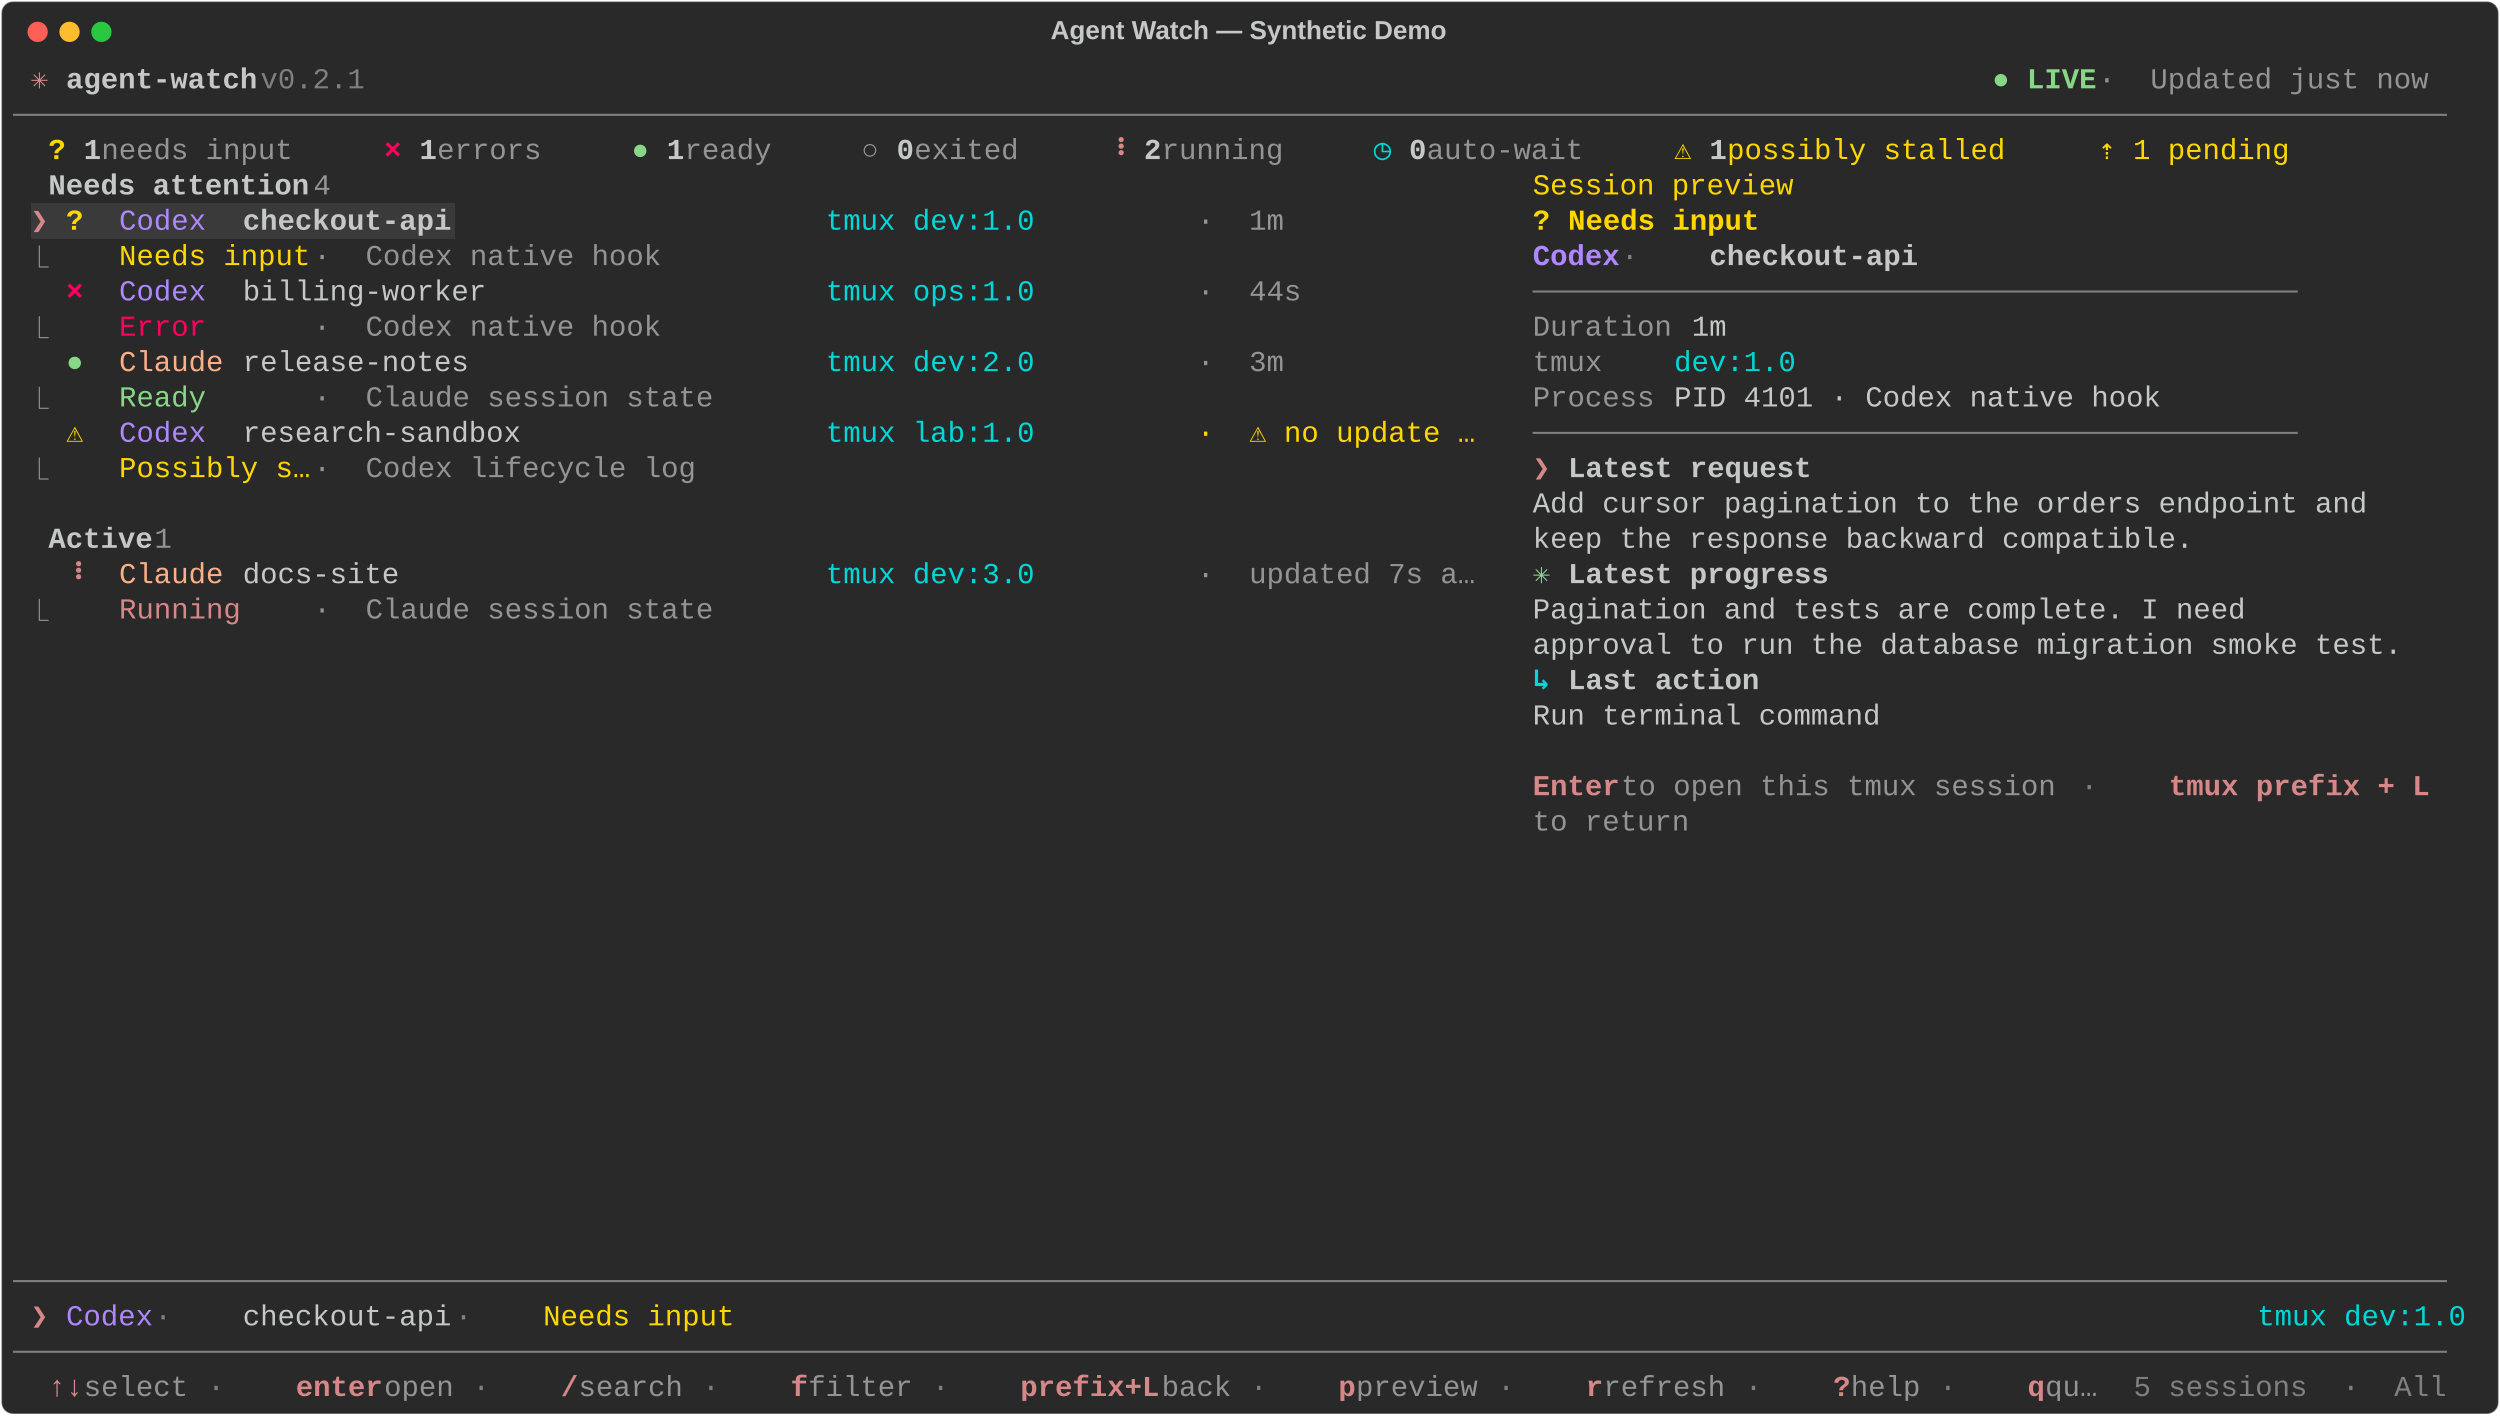
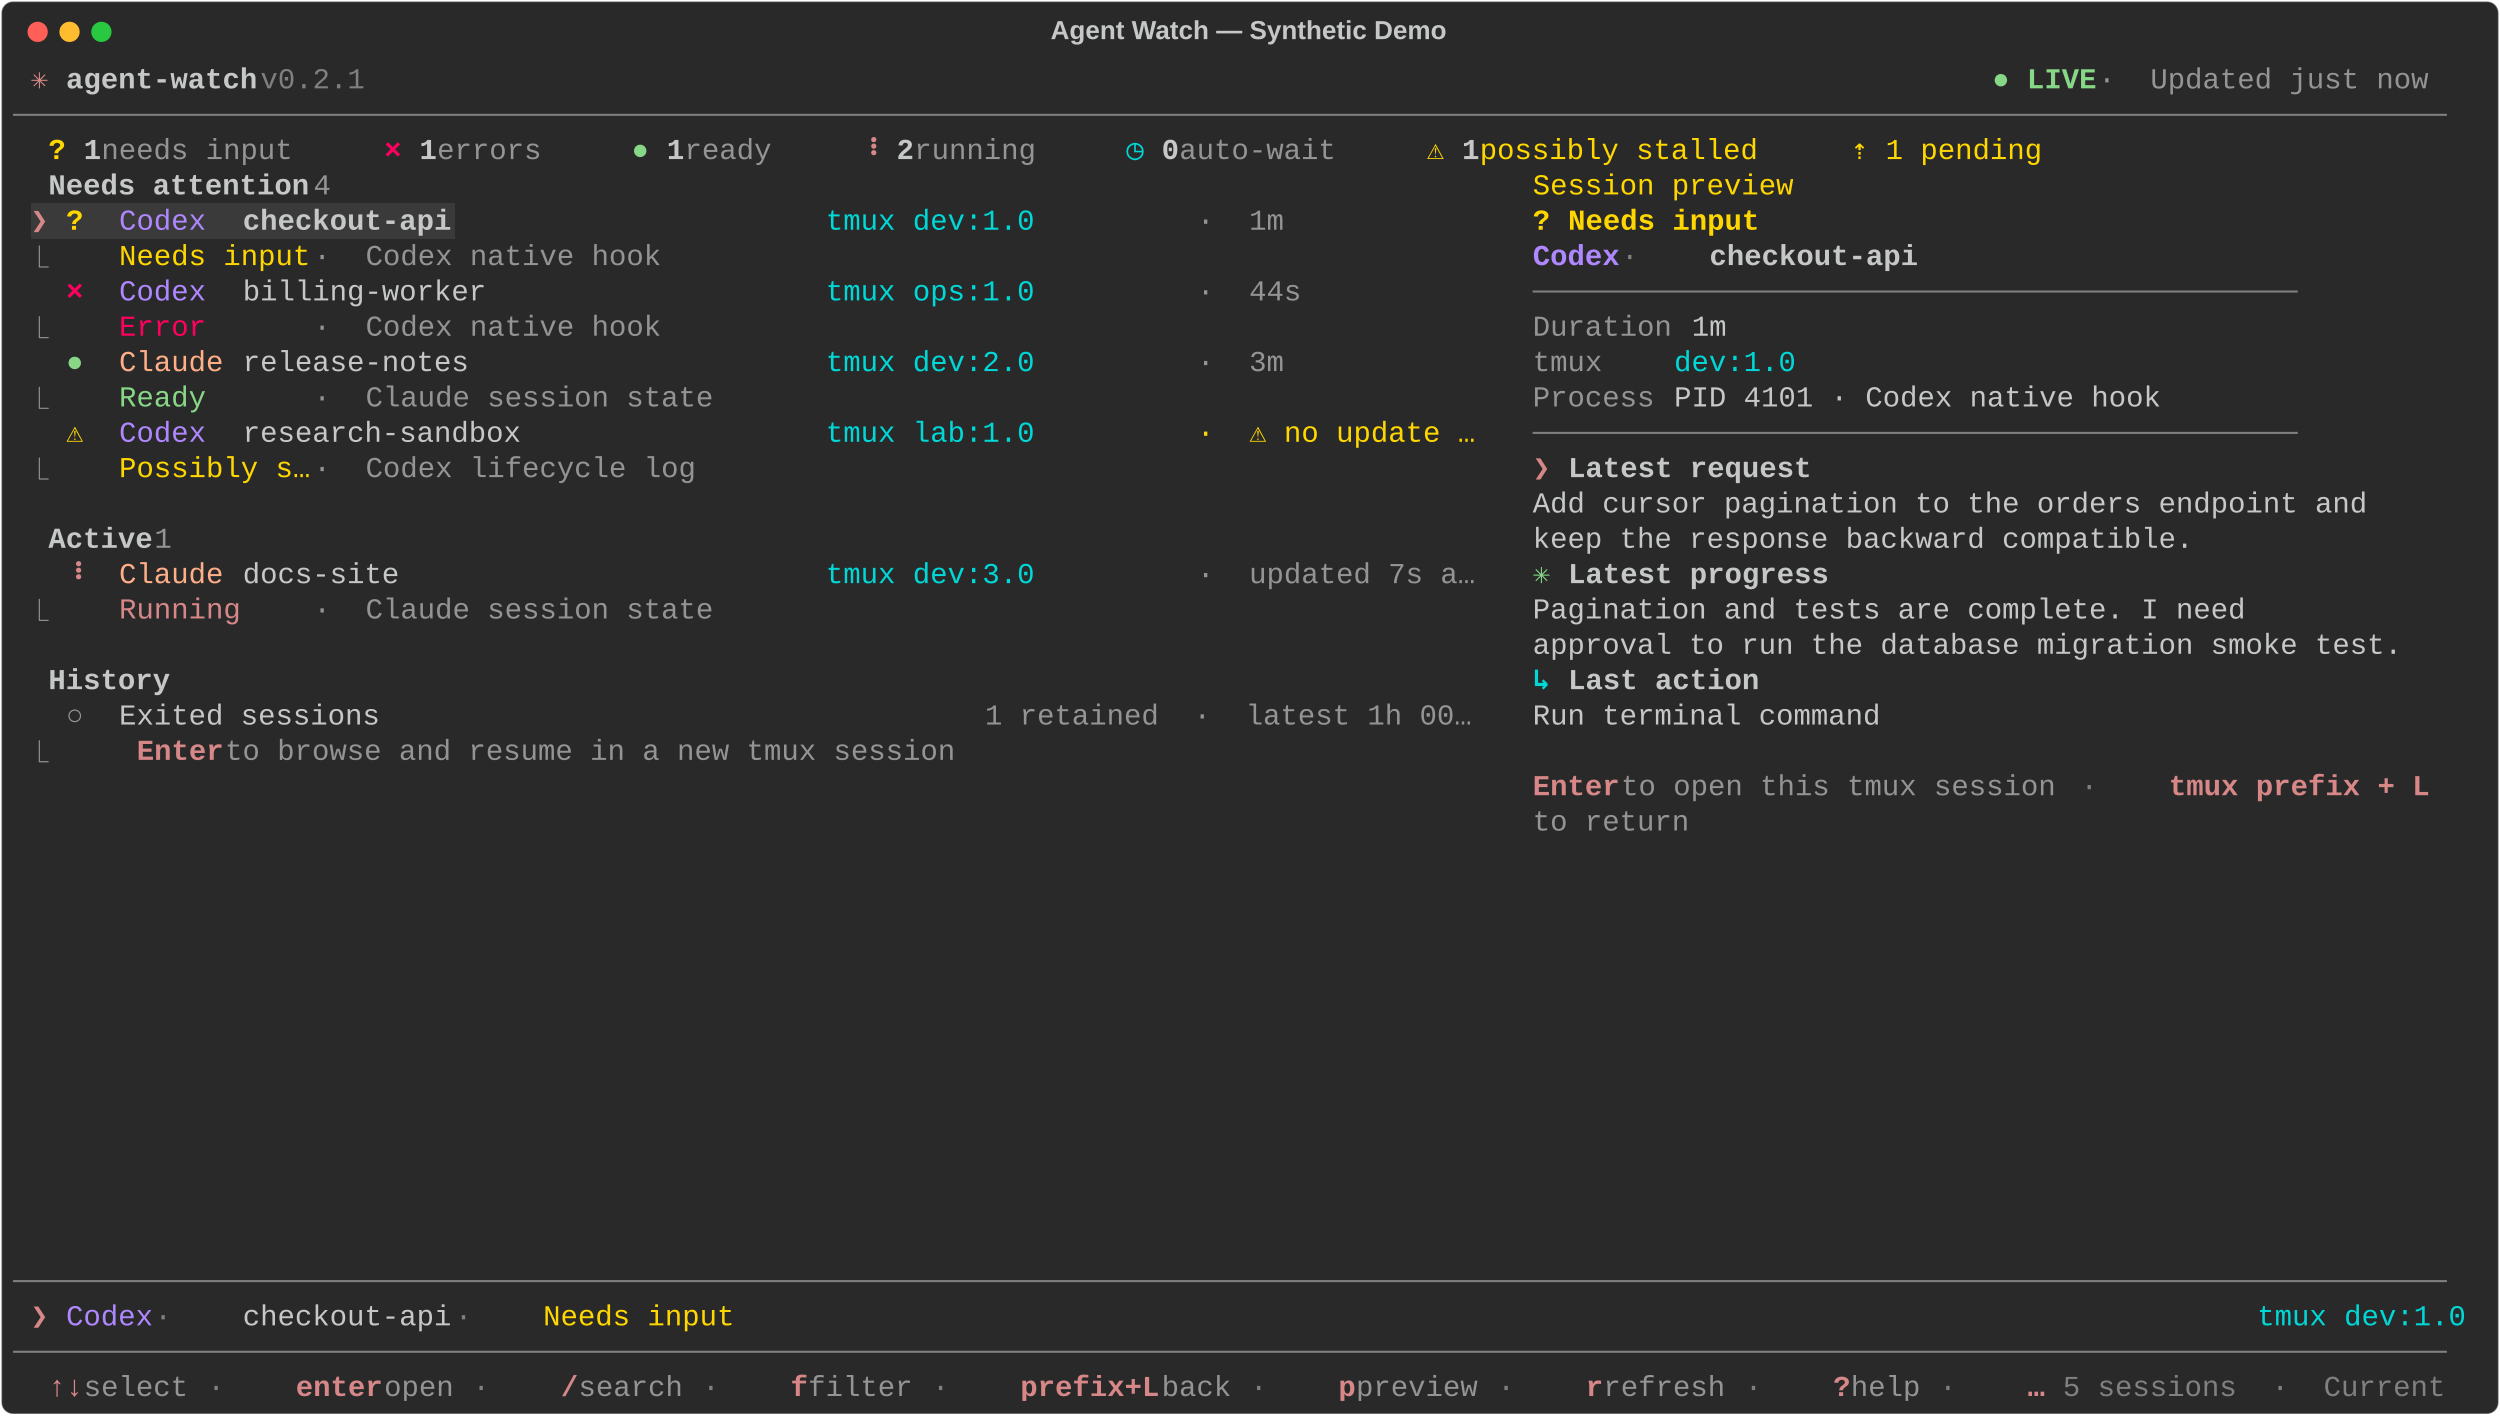
<svg xmlns="http://www.w3.org/2000/svg" class="rich-terminal" viewBox="0 0 1726 977.2">
  <style>

.agent-watch-demo-matrix {
        font-family: "SFMono-Regular", Consolas, "Liberation Mono", monospace;
        font-size: 20px;
        line-height: 24.4px;
        font-variant-east-asian: full-width;
    }

    .agent-watch-demo-title {
        font-size: 18px;
        font-weight: bold;
        font-family: arial;
    }

    .agent-watch-demo-r1 { fill: #c5c8c6 }
.agent-watch-demo-r2 { fill: #d78787;font-weight: bold }
.agent-watch-demo-r3 { fill: #c5c8c6;font-weight: bold }
.agent-watch-demo-r4 { fill: #808080 }
.agent-watch-demo-r5 { fill: #87d787;font-weight: bold }
.agent-watch-demo-r6 { fill: #949494 }
.agent-watch-demo-r7 { fill: #ffd700;font-weight: bold }
.agent-watch-demo-r8 { fill: #ff005f;font-weight: bold }
- .agent-watch-demo-r9 { fill: #949494;font-weight: bold }
- .agent-watch-demo-r10 { fill: #00d7d7;font-weight: bold }
- .agent-watch-demo-r11 { fill: #ffd700 }
- .agent-watch-demo-r12 { fill: #af87ff }
- .agent-watch-demo-r13 { fill: #00d7d7 }
- .agent-watch-demo-r14 { fill: #af87ff;font-weight: bold }
- .agent-watch-demo-r15 { fill: #ff005f }
- .agent-watch-demo-r16 { fill: #ffaf87 }
- .agent-watch-demo-r17 { fill: #87d787 }
- .agent-watch-demo-r18 { fill: #d78787 }
+ .agent-watch-demo-r9 { fill: #00d7d7;font-weight: bold }
+ .agent-watch-demo-r10 { fill: #ffd700 }
+ .agent-watch-demo-r11 { fill: #af87ff }
+ .agent-watch-demo-r12 { fill: #00d7d7 }
+ .agent-watch-demo-r13 { fill: #af87ff;font-weight: bold }
+ .agent-watch-demo-r14 { fill: #ff005f }
+ .agent-watch-demo-r15 { fill: #ffaf87 }
+ .agent-watch-demo-r16 { fill: #87d787 }
+ .agent-watch-demo-r17 { fill: #d78787 }
+ .agent-watch-demo-r18 { fill: #949494;font-weight: bold }
    </style>
  <defs>
    <clipPath id="agent-watch-demo-clip-terminal">
      <rect x="0" y="0" width="1707.0" height="926.2" />
    </clipPath>
    <clipPath id="agent-watch-demo-line-0">
      <rect x="0" y="1.5" width="1708" height="24.65" />
    </clipPath>
    <clipPath id="agent-watch-demo-line-1">
      <rect x="0" y="25.9" width="1708" height="24.65" />
    </clipPath>
    <clipPath id="agent-watch-demo-line-2">
      <rect x="0" y="50.3" width="1708" height="24.65" />
    </clipPath>
    <clipPath id="agent-watch-demo-line-3">
      <rect x="0" y="74.7" width="1708" height="24.65" />
    </clipPath>
    <clipPath id="agent-watch-demo-line-4">
      <rect x="0" y="99.1" width="1708" height="24.65" />
    </clipPath>
    <clipPath id="agent-watch-demo-line-5">
      <rect x="0" y="123.5" width="1708" height="24.65" />
    </clipPath>
    <clipPath id="agent-watch-demo-line-6">
      <rect x="0" y="147.9" width="1708" height="24.65" />
    </clipPath>
    <clipPath id="agent-watch-demo-line-7">
      <rect x="0" y="172.3" width="1708" height="24.65" />
    </clipPath>
    <clipPath id="agent-watch-demo-line-8">
      <rect x="0" y="196.7" width="1708" height="24.65" />
    </clipPath>
    <clipPath id="agent-watch-demo-line-9">
      <rect x="0" y="221.1" width="1708" height="24.65" />
    </clipPath>
    <clipPath id="agent-watch-demo-line-10">
      <rect x="0" y="245.5" width="1708" height="24.65" />
    </clipPath>
    <clipPath id="agent-watch-demo-line-11">
      <rect x="0" y="269.9" width="1708" height="24.65" />
    </clipPath>
    <clipPath id="agent-watch-demo-line-12">
      <rect x="0" y="294.3" width="1708" height="24.65" />
    </clipPath>
    <clipPath id="agent-watch-demo-line-13">
      <rect x="0" y="318.7" width="1708" height="24.65" />
    </clipPath>
    <clipPath id="agent-watch-demo-line-14">
      <rect x="0" y="343.1" width="1708" height="24.65" />
    </clipPath>
    <clipPath id="agent-watch-demo-line-15">
      <rect x="0" y="367.5" width="1708" height="24.65" />
    </clipPath>
    <clipPath id="agent-watch-demo-line-16">
      <rect x="0" y="391.9" width="1708" height="24.65" />
    </clipPath>
    <clipPath id="agent-watch-demo-line-17">
      <rect x="0" y="416.3" width="1708" height="24.65" />
    </clipPath>
    <clipPath id="agent-watch-demo-line-18">
      <rect x="0" y="440.7" width="1708" height="24.65" />
    </clipPath>
    <clipPath id="agent-watch-demo-line-19">
      <rect x="0" y="465.1" width="1708" height="24.65" />
    </clipPath>
    <clipPath id="agent-watch-demo-line-20">
      <rect x="0" y="489.5" width="1708" height="24.65" />
    </clipPath>
    <clipPath id="agent-watch-demo-line-21">
      <rect x="0" y="513.9" width="1708" height="24.65" />
    </clipPath>
    <clipPath id="agent-watch-demo-line-22">
      <rect x="0" y="538.3" width="1708" height="24.65" />
    </clipPath>
    <clipPath id="agent-watch-demo-line-23">
      <rect x="0" y="562.7" width="1708" height="24.65" />
    </clipPath>
    <clipPath id="agent-watch-demo-line-24">
      <rect x="0" y="587.1" width="1708" height="24.65" />
    </clipPath>
    <clipPath id="agent-watch-demo-line-25">
      <rect x="0" y="611.5" width="1708" height="24.65" />
    </clipPath>
    <clipPath id="agent-watch-demo-line-26">
      <rect x="0" y="635.9" width="1708" height="24.65" />
    </clipPath>
    <clipPath id="agent-watch-demo-line-27">
      <rect x="0" y="660.3" width="1708" height="24.65" />
    </clipPath>
    <clipPath id="agent-watch-demo-line-28">
      <rect x="0" y="684.7" width="1708" height="24.65" />
    </clipPath>
    <clipPath id="agent-watch-demo-line-29">
      <rect x="0" y="709.1" width="1708" height="24.65" />
    </clipPath>
    <clipPath id="agent-watch-demo-line-30">
      <rect x="0" y="733.5" width="1708" height="24.65" />
    </clipPath>
    <clipPath id="agent-watch-demo-line-31">
      <rect x="0" y="757.9" width="1708" height="24.65" />
    </clipPath>
    <clipPath id="agent-watch-demo-line-32">
      <rect x="0" y="782.3" width="1708" height="24.65" />
    </clipPath>
    <clipPath id="agent-watch-demo-line-33">
      <rect x="0" y="806.7" width="1708" height="24.65" />
    </clipPath>
    <clipPath id="agent-watch-demo-line-34">
      <rect x="0" y="831.1" width="1708" height="24.65" />
    </clipPath>
    <clipPath id="agent-watch-demo-line-35">
      <rect x="0" y="855.5" width="1708" height="24.65" />
    </clipPath>
    <clipPath id="agent-watch-demo-line-36">
      <rect x="0" y="879.9" width="1708" height="24.65" />
    </clipPath>
  </defs>
  <rect fill="#292929" stroke="rgba(255,255,255,0.35)" stroke-width="1" x="1" y="1" width="1724" height="975.2" rx="8" />
  <text class="agent-watch-demo-title" fill="#c5c8c6" text-anchor="middle" x="862" y="27">Agent Watch — Synthetic Demo</text>
  <g transform="translate(26,22)">
    <circle cx="0" cy="0" r="7" fill="#ff5f57" />
    <circle cx="22" cy="0" r="7" fill="#febc2e" />
    <circle cx="44" cy="0" r="7" fill="#28c840" />
  </g>
  <g transform="translate(9, 41)" clip-path="url(#agent-watch-demo-clip-terminal)">
    <rect fill="#3a3a3a" x="12.2" y="99.1" width="24.4" height="24.65" shape-rendering="crispEdges" />
    <rect fill="#3a3a3a" x="36.6" y="99.1" width="36.6" height="24.65" shape-rendering="crispEdges" />
    <rect fill="#3a3a3a" x="73.2" y="99.1" width="85.4" height="24.65" shape-rendering="crispEdges" />
    <rect fill="#3a3a3a" x="158.6" y="99.1" width="146.4" height="24.65" shape-rendering="crispEdges" />
    <g class="agent-watch-demo-matrix">
      <text class="agent-watch-demo-r2" x="12.2" y="20" textLength="24.4" clip-path="url(#agent-watch-demo-line-0)">✳ </text>
      <text class="agent-watch-demo-r3" x="36.6" y="20" textLength="134.2" clip-path="url(#agent-watch-demo-line-0)">agent-watch</text>
      <text class="agent-watch-demo-r4" x="170.8" y="20" textLength="97.6" clip-path="url(#agent-watch-demo-line-0)">  v0.2.1</text>
      <text class="agent-watch-demo-r5" x="1366.4" y="20" textLength="73.2" clip-path="url(#agent-watch-demo-line-0)">● LIVE</text>
      <text class="agent-watch-demo-r6" x="1439.6" y="20" textLength="256.2" clip-path="url(#agent-watch-demo-line-0)">  ·  Updated just now</text>
      <text class="agent-watch-demo-r1" x="1708" y="20" textLength="12.2" clip-path="url(#agent-watch-demo-line-0)">
</text>
      <text class="agent-watch-demo-r4" x="0" y="44.4" textLength="1708" clip-path="url(#agent-watch-demo-line-1)">────────────────────────────────────────────────────────────────────────────────────────────────────────────────────────────────────────────</text>
      <text class="agent-watch-demo-r1" x="1708" y="44.4" textLength="12.2" clip-path="url(#agent-watch-demo-line-1)">
</text>
      <text class="agent-watch-demo-r7" x="24.4" y="68.8" textLength="24.4" clip-path="url(#agent-watch-demo-line-2)">? </text>
      <text class="agent-watch-demo-r3" x="48.8" y="68.8" textLength="12.2" clip-path="url(#agent-watch-demo-line-2)">1</text>
      <text class="agent-watch-demo-r6" x="61" y="68.8" textLength="146.4" clip-path="url(#agent-watch-demo-line-2)"> needs input</text>
      <text class="agent-watch-demo-r8" x="256.2" y="68.8" textLength="24.4" clip-path="url(#agent-watch-demo-line-2)">× </text>
      <text class="agent-watch-demo-r3" x="280.6" y="68.8" textLength="12.2" clip-path="url(#agent-watch-demo-line-2)">1</text>
      <text class="agent-watch-demo-r6" x="292.8" y="68.8" textLength="85.4" clip-path="url(#agent-watch-demo-line-2)"> errors</text>
      <text class="agent-watch-demo-r5" x="427" y="68.8" textLength="24.4" clip-path="url(#agent-watch-demo-line-2)">● </text>
      <text class="agent-watch-demo-r3" x="451.4" y="68.8" textLength="12.2" clip-path="url(#agent-watch-demo-line-2)">1</text>
      <text class="agent-watch-demo-r6" x="463.6" y="68.8" textLength="73.2" clip-path="url(#agent-watch-demo-line-2)"> ready</text>
-       <text class="agent-watch-demo-r9" x="585.6" y="68.8" textLength="24.4" clip-path="url(#agent-watch-demo-line-2)">○ </text>
-       <text class="agent-watch-demo-r3" x="610" y="68.8" textLength="12.2" clip-path="url(#agent-watch-demo-line-2)">0</text>
-       <text class="agent-watch-demo-r6" x="622.2" y="68.8" textLength="85.4" clip-path="url(#agent-watch-demo-line-2)"> exited</text>
-       <text class="agent-watch-demo-r2" x="756.4" y="68.8" textLength="24.4" clip-path="url(#agent-watch-demo-line-2)">⠸ </text>
-       <text class="agent-watch-demo-r3" x="780.8" y="68.8" textLength="12.2" clip-path="url(#agent-watch-demo-line-2)">2</text>
-       <text class="agent-watch-demo-r6" x="793" y="68.8" textLength="97.6" clip-path="url(#agent-watch-demo-line-2)"> running</text>
-       <text class="agent-watch-demo-r10" x="939.4" y="68.8" textLength="24.4" clip-path="url(#agent-watch-demo-line-2)">◷ </text>
-       <text class="agent-watch-demo-r3" x="963.8" y="68.8" textLength="12.2" clip-path="url(#agent-watch-demo-line-2)">0</text>
-       <text class="agent-watch-demo-r6" x="976" y="68.8" textLength="122" clip-path="url(#agent-watch-demo-line-2)"> auto-wait</text>
-       <text class="agent-watch-demo-r7" x="1146.8" y="68.8" textLength="24.4" clip-path="url(#agent-watch-demo-line-2)">⚠ </text>
-       <text class="agent-watch-demo-r3" x="1171.2" y="68.8" textLength="12.2" clip-path="url(#agent-watch-demo-line-2)">1</text>
-       <text class="agent-watch-demo-r11" x="1183.4" y="68.8" textLength="207.4" clip-path="url(#agent-watch-demo-line-2)"> possibly stalled</text>
-       <text class="agent-watch-demo-r11" x="1439.6" y="68.8" textLength="134.2" clip-path="url(#agent-watch-demo-line-2)">⇡ 1 pending</text>
+       <text class="agent-watch-demo-r2" x="585.6" y="68.8" textLength="24.4" clip-path="url(#agent-watch-demo-line-2)">⠸ </text>
+       <text class="agent-watch-demo-r3" x="610" y="68.8" textLength="12.2" clip-path="url(#agent-watch-demo-line-2)">2</text>
+       <text class="agent-watch-demo-r6" x="622.2" y="68.8" textLength="97.6" clip-path="url(#agent-watch-demo-line-2)"> running</text>
+       <text class="agent-watch-demo-r9" x="768.6" y="68.8" textLength="24.4" clip-path="url(#agent-watch-demo-line-2)">◷ </text>
+       <text class="agent-watch-demo-r3" x="793" y="68.8" textLength="12.2" clip-path="url(#agent-watch-demo-line-2)">0</text>
+       <text class="agent-watch-demo-r6" x="805.2" y="68.8" textLength="122" clip-path="url(#agent-watch-demo-line-2)"> auto-wait</text>
+       <text class="agent-watch-demo-r7" x="976" y="68.8" textLength="24.4" clip-path="url(#agent-watch-demo-line-2)">⚠ </text>
+       <text class="agent-watch-demo-r3" x="1000.4" y="68.8" textLength="12.2" clip-path="url(#agent-watch-demo-line-2)">1</text>
+       <text class="agent-watch-demo-r10" x="1012.6" y="68.8" textLength="207.4" clip-path="url(#agent-watch-demo-line-2)"> possibly stalled</text>
+       <text class="agent-watch-demo-r10" x="1268.8" y="68.8" textLength="134.2" clip-path="url(#agent-watch-demo-line-2)">⇡ 1 pending</text>
      <text class="agent-watch-demo-r1" x="1708" y="68.8" textLength="12.2" clip-path="url(#agent-watch-demo-line-2)">
</text>
      <text class="agent-watch-demo-r3" x="24.4" y="93.2" textLength="183" clip-path="url(#agent-watch-demo-line-3)">Needs attention</text>
      <text class="agent-watch-demo-r6" x="207.4" y="93.2" textLength="36.6" clip-path="url(#agent-watch-demo-line-3)">  4</text>
-       <text class="agent-watch-demo-r11" x="1049.2" y="93.2" textLength="207.4" clip-path="url(#agent-watch-demo-line-3)"> Session preview </text>
+       <text class="agent-watch-demo-r10" x="1049.2" y="93.2" textLength="207.4" clip-path="url(#agent-watch-demo-line-3)"> Session preview </text>
      <text class="agent-watch-demo-r1" x="1708" y="93.2" textLength="12.2" clip-path="url(#agent-watch-demo-line-3)">
</text>
      <text class="agent-watch-demo-r2" x="12.2" y="117.6" textLength="24.4" clip-path="url(#agent-watch-demo-line-4)">❯ </text>
      <text class="agent-watch-demo-r7" x="36.6" y="117.6" textLength="36.6" clip-path="url(#agent-watch-demo-line-4)">?  </text>
-       <text class="agent-watch-demo-r12" x="73.2" y="117.6" textLength="85.4" clip-path="url(#agent-watch-demo-line-4)">Codex  </text>
+       <text class="agent-watch-demo-r11" x="73.2" y="117.6" textLength="85.4" clip-path="url(#agent-watch-demo-line-4)">Codex  </text>
      <text class="agent-watch-demo-r3" x="158.6" y="117.6" textLength="146.4" clip-path="url(#agent-watch-demo-line-4)">checkout-api</text>
-       <text class="agent-watch-demo-r13" x="561.2" y="117.6" textLength="244" clip-path="url(#agent-watch-demo-line-4)">tmux dev:1.0        </text>
+       <text class="agent-watch-demo-r12" x="561.2" y="117.6" textLength="244" clip-path="url(#agent-watch-demo-line-4)">tmux dev:1.0        </text>
      <text class="agent-watch-demo-r6" x="817.4" y="117.6" textLength="195.2" clip-path="url(#agent-watch-demo-line-4)">·  1m           </text>
      <text class="agent-watch-demo-r7" x="1049.2" y="117.6" textLength="24.4" clip-path="url(#agent-watch-demo-line-4)">? </text>
      <text class="agent-watch-demo-r7" x="1073.6" y="117.6" textLength="134.2" clip-path="url(#agent-watch-demo-line-4)">Needs input</text>
      <text class="agent-watch-demo-r1" x="1708" y="117.6" textLength="12.2" clip-path="url(#agent-watch-demo-line-4)">
</text>
      <text class="agent-watch-demo-r6" x="12.2" y="142" textLength="61" clip-path="url(#agent-watch-demo-line-5)">   ⎿ </text>
-       <text class="agent-watch-demo-r11" x="73.2" y="142" textLength="134.2" clip-path="url(#agent-watch-demo-line-5)">Needs input</text>
+       <text class="agent-watch-demo-r10" x="73.2" y="142" textLength="134.2" clip-path="url(#agent-watch-demo-line-5)">Needs input</text>
      <text class="agent-watch-demo-r6" x="207.4" y="142" textLength="244" clip-path="url(#agent-watch-demo-line-5)">·  Codex native hook</text>
-       <text class="agent-watch-demo-r14" x="1049.2" y="142" textLength="61" clip-path="url(#agent-watch-demo-line-5)">Codex</text>
+       <text class="agent-watch-demo-r13" x="1049.2" y="142" textLength="61" clip-path="url(#agent-watch-demo-line-5)">Codex</text>
      <text class="agent-watch-demo-r4" x="1110.2" y="142" textLength="61" clip-path="url(#agent-watch-demo-line-5)">  ·  </text>
      <text class="agent-watch-demo-r3" x="1171.2" y="142" textLength="146.4" clip-path="url(#agent-watch-demo-line-5)">checkout-api</text>
      <text class="agent-watch-demo-r1" x="1708" y="142" textLength="12.2" clip-path="url(#agent-watch-demo-line-5)">
</text>
      <text class="agent-watch-demo-r8" x="36.6" y="166.4" textLength="36.6" clip-path="url(#agent-watch-demo-line-6)">×  </text>
-       <text class="agent-watch-demo-r12" x="73.2" y="166.4" textLength="85.4" clip-path="url(#agent-watch-demo-line-6)">Codex  </text>
+       <text class="agent-watch-demo-r11" x="73.2" y="166.4" textLength="85.4" clip-path="url(#agent-watch-demo-line-6)">Codex  </text>
      <text class="agent-watch-demo-r1" x="158.6" y="166.4" textLength="170.8" clip-path="url(#agent-watch-demo-line-6)">billing-worker</text>
-       <text class="agent-watch-demo-r13" x="561.2" y="166.4" textLength="244" clip-path="url(#agent-watch-demo-line-6)">tmux ops:1.0        </text>
+       <text class="agent-watch-demo-r12" x="561.2" y="166.4" textLength="244" clip-path="url(#agent-watch-demo-line-6)">tmux ops:1.0        </text>
      <text class="agent-watch-demo-r6" x="817.4" y="166.4" textLength="195.2" clip-path="url(#agent-watch-demo-line-6)">·  44s          </text>
      <text class="agent-watch-demo-r4" x="1049.2" y="166.4" textLength="536.8" clip-path="url(#agent-watch-demo-line-6)">────────────────────────────────────────────</text>
      <text class="agent-watch-demo-r1" x="1708" y="166.4" textLength="12.2" clip-path="url(#agent-watch-demo-line-6)">
</text>
      <text class="agent-watch-demo-r6" x="12.2" y="190.8" textLength="61" clip-path="url(#agent-watch-demo-line-7)">   ⎿ </text>
-       <text class="agent-watch-demo-r15" x="73.2" y="190.8" textLength="134.2" clip-path="url(#agent-watch-demo-line-7)">Error      </text>
+       <text class="agent-watch-demo-r14" x="73.2" y="190.8" textLength="134.2" clip-path="url(#agent-watch-demo-line-7)">Error      </text>
      <text class="agent-watch-demo-r6" x="207.4" y="190.8" textLength="244" clip-path="url(#agent-watch-demo-line-7)">·  Codex native hook</text>
      <text class="agent-watch-demo-r6" x="1049.2" y="190.8" textLength="97.6" clip-path="url(#agent-watch-demo-line-7)">Duration</text>
      <text class="agent-watch-demo-r1" x="1159" y="190.8" textLength="24.4" clip-path="url(#agent-watch-demo-line-7)">1m</text>
      <text class="agent-watch-demo-r1" x="1708" y="190.8" textLength="12.2" clip-path="url(#agent-watch-demo-line-7)">
</text>
      <text class="agent-watch-demo-r5" x="36.6" y="215.2" textLength="36.6" clip-path="url(#agent-watch-demo-line-8)">●  </text>
-       <text class="agent-watch-demo-r16" x="73.2" y="215.2" textLength="85.4" clip-path="url(#agent-watch-demo-line-8)">Claude </text>
+       <text class="agent-watch-demo-r15" x="73.2" y="215.2" textLength="85.4" clip-path="url(#agent-watch-demo-line-8)">Claude </text>
      <text class="agent-watch-demo-r1" x="158.6" y="215.2" textLength="158.6" clip-path="url(#agent-watch-demo-line-8)">release-notes</text>
-       <text class="agent-watch-demo-r13" x="561.2" y="215.2" textLength="244" clip-path="url(#agent-watch-demo-line-8)">tmux dev:2.0        </text>
+       <text class="agent-watch-demo-r12" x="561.2" y="215.2" textLength="244" clip-path="url(#agent-watch-demo-line-8)">tmux dev:2.0        </text>
      <text class="agent-watch-demo-r6" x="817.4" y="215.2" textLength="195.2" clip-path="url(#agent-watch-demo-line-8)">·  3m           </text>
      <text class="agent-watch-demo-r6" x="1049.2" y="215.2" textLength="48.8" clip-path="url(#agent-watch-demo-line-8)">tmux</text>
-       <text class="agent-watch-demo-r13" x="1146.8" y="215.2" textLength="85.4" clip-path="url(#agent-watch-demo-line-8)">dev:1.0</text>
+       <text class="agent-watch-demo-r12" x="1146.8" y="215.2" textLength="85.4" clip-path="url(#agent-watch-demo-line-8)">dev:1.0</text>
      <text class="agent-watch-demo-r1" x="1708" y="215.2" textLength="12.2" clip-path="url(#agent-watch-demo-line-8)">
</text>
      <text class="agent-watch-demo-r6" x="12.2" y="239.6" textLength="61" clip-path="url(#agent-watch-demo-line-9)">   ⎿ </text>
-       <text class="agent-watch-demo-r17" x="73.2" y="239.6" textLength="134.2" clip-path="url(#agent-watch-demo-line-9)">Ready      </text>
+       <text class="agent-watch-demo-r16" x="73.2" y="239.6" textLength="134.2" clip-path="url(#agent-watch-demo-line-9)">Ready      </text>
      <text class="agent-watch-demo-r6" x="207.4" y="239.6" textLength="280.6" clip-path="url(#agent-watch-demo-line-9)">·  Claude session state</text>
      <text class="agent-watch-demo-r6" x="1049.2" y="239.6" textLength="85.4" clip-path="url(#agent-watch-demo-line-9)">Process</text>
      <text class="agent-watch-demo-r1" x="1146.8" y="239.6" textLength="341.6" clip-path="url(#agent-watch-demo-line-9)">PID 4101 · Codex native hook</text>
      <text class="agent-watch-demo-r1" x="1708" y="239.6" textLength="12.2" clip-path="url(#agent-watch-demo-line-9)">
</text>
      <text class="agent-watch-demo-r7" x="36.6" y="264" textLength="36.6" clip-path="url(#agent-watch-demo-line-10)">⚠  </text>
-       <text class="agent-watch-demo-r12" x="73.2" y="264" textLength="85.4" clip-path="url(#agent-watch-demo-line-10)">Codex  </text>
+       <text class="agent-watch-demo-r11" x="73.2" y="264" textLength="85.4" clip-path="url(#agent-watch-demo-line-10)">Codex  </text>
      <text class="agent-watch-demo-r1" x="158.6" y="264" textLength="195.2" clip-path="url(#agent-watch-demo-line-10)">research-sandbox</text>
-       <text class="agent-watch-demo-r13" x="561.2" y="264" textLength="244" clip-path="url(#agent-watch-demo-line-10)">tmux lab:1.0        </text>
-       <text class="agent-watch-demo-r11" x="817.4" y="264" textLength="195.2" clip-path="url(#agent-watch-demo-line-10)">·  ⚠ no update …</text>
+       <text class="agent-watch-demo-r12" x="561.2" y="264" textLength="244" clip-path="url(#agent-watch-demo-line-10)">tmux lab:1.0        </text>
+       <text class="agent-watch-demo-r10" x="817.4" y="264" textLength="195.2" clip-path="url(#agent-watch-demo-line-10)">·  ⚠ no update …</text>
      <text class="agent-watch-demo-r4" x="1049.2" y="264" textLength="536.8" clip-path="url(#agent-watch-demo-line-10)">────────────────────────────────────────────</text>
      <text class="agent-watch-demo-r1" x="1708" y="264" textLength="12.2" clip-path="url(#agent-watch-demo-line-10)">
</text>
      <text class="agent-watch-demo-r6" x="12.2" y="288.4" textLength="61" clip-path="url(#agent-watch-demo-line-11)">   ⎿ </text>
-       <text class="agent-watch-demo-r11" x="73.2" y="288.4" textLength="134.2" clip-path="url(#agent-watch-demo-line-11)">Possibly s…</text>
+       <text class="agent-watch-demo-r10" x="73.2" y="288.4" textLength="134.2" clip-path="url(#agent-watch-demo-line-11)">Possibly s…</text>
      <text class="agent-watch-demo-r6" x="207.4" y="288.4" textLength="268.4" clip-path="url(#agent-watch-demo-line-11)">·  Codex lifecycle log</text>
      <text class="agent-watch-demo-r2" x="1049.2" y="288.4" textLength="24.4" clip-path="url(#agent-watch-demo-line-11)">❯ </text>
      <text class="agent-watch-demo-r3" x="1073.6" y="288.4" textLength="170.8" clip-path="url(#agent-watch-demo-line-11)">Latest request</text>
      <text class="agent-watch-demo-r1" x="1708" y="288.4" textLength="12.2" clip-path="url(#agent-watch-demo-line-11)">
</text>
      <text class="agent-watch-demo-r1" x="1049.2" y="312.8" textLength="585.6" clip-path="url(#agent-watch-demo-line-12)">Add cursor pagination to the orders endpoint and</text>
      <text class="agent-watch-demo-r1" x="1708" y="312.8" textLength="12.2" clip-path="url(#agent-watch-demo-line-12)">
</text>
      <text class="agent-watch-demo-r3" x="24.4" y="337.2" textLength="73.2" clip-path="url(#agent-watch-demo-line-13)">Active</text>
      <text class="agent-watch-demo-r6" x="97.6" y="337.2" textLength="36.6" clip-path="url(#agent-watch-demo-line-13)">  1</text>
      <text class="agent-watch-demo-r1" x="1049.2" y="337.2" textLength="463.6" clip-path="url(#agent-watch-demo-line-13)">keep the response backward compatible.</text>
      <text class="agent-watch-demo-r1" x="1708" y="337.2" textLength="12.2" clip-path="url(#agent-watch-demo-line-13)">
</text>
      <text class="agent-watch-demo-r2" x="36.6" y="361.6" textLength="36.6" clip-path="url(#agent-watch-demo-line-14)">⠸  </text>
-       <text class="agent-watch-demo-r16" x="73.2" y="361.6" textLength="85.4" clip-path="url(#agent-watch-demo-line-14)">Claude </text>
+       <text class="agent-watch-demo-r15" x="73.2" y="361.6" textLength="85.4" clip-path="url(#agent-watch-demo-line-14)">Claude </text>
      <text class="agent-watch-demo-r1" x="158.6" y="361.6" textLength="109.8" clip-path="url(#agent-watch-demo-line-14)">docs-site</text>
-       <text class="agent-watch-demo-r13" x="561.2" y="361.6" textLength="244" clip-path="url(#agent-watch-demo-line-14)">tmux dev:3.0        </text>
+       <text class="agent-watch-demo-r12" x="561.2" y="361.6" textLength="244" clip-path="url(#agent-watch-demo-line-14)">tmux dev:3.0        </text>
      <text class="agent-watch-demo-r6" x="817.4" y="361.6" textLength="195.2" clip-path="url(#agent-watch-demo-line-14)">·  updated 7s a…</text>
      <text class="agent-watch-demo-r5" x="1049.2" y="361.6" textLength="24.4" clip-path="url(#agent-watch-demo-line-14)">✳ </text>
      <text class="agent-watch-demo-r3" x="1073.6" y="361.6" textLength="183" clip-path="url(#agent-watch-demo-line-14)">Latest progress</text>
      <text class="agent-watch-demo-r1" x="1708" y="361.6" textLength="12.2" clip-path="url(#agent-watch-demo-line-14)">
</text>
      <text class="agent-watch-demo-r6" x="12.2" y="386" textLength="61" clip-path="url(#agent-watch-demo-line-15)">   ⎿ </text>
-       <text class="agent-watch-demo-r18" x="73.2" y="386" textLength="134.2" clip-path="url(#agent-watch-demo-line-15)">Running    </text>
+       <text class="agent-watch-demo-r17" x="73.2" y="386" textLength="134.2" clip-path="url(#agent-watch-demo-line-15)">Running    </text>
      <text class="agent-watch-demo-r6" x="207.4" y="386" textLength="280.6" clip-path="url(#agent-watch-demo-line-15)">·  Claude session state</text>
      <text class="agent-watch-demo-r1" x="1049.2" y="386" textLength="500.2" clip-path="url(#agent-watch-demo-line-15)">Pagination and tests are complete. I need</text>
      <text class="agent-watch-demo-r1" x="1708" y="386" textLength="12.2" clip-path="url(#agent-watch-demo-line-15)">
</text>
      <text class="agent-watch-demo-r1" x="1049.2" y="410.4" textLength="610" clip-path="url(#agent-watch-demo-line-16)">approval to run the database migration smoke test.</text>
      <text class="agent-watch-demo-r1" x="1708" y="410.4" textLength="12.2" clip-path="url(#agent-watch-demo-line-16)">
</text>
-       <text class="agent-watch-demo-r10" x="1049.2" y="434.8" textLength="24.4" clip-path="url(#agent-watch-demo-line-17)">↳ </text>
+       <text class="agent-watch-demo-r3" x="24.4" y="434.8" textLength="85.4" clip-path="url(#agent-watch-demo-line-17)">History</text>
+       <text class="agent-watch-demo-r9" x="1049.2" y="434.8" textLength="24.4" clip-path="url(#agent-watch-demo-line-17)">↳ </text>
      <text class="agent-watch-demo-r3" x="1073.6" y="434.8" textLength="134.2" clip-path="url(#agent-watch-demo-line-17)">Last action</text>
      <text class="agent-watch-demo-r1" x="1708" y="434.8" textLength="12.2" clip-path="url(#agent-watch-demo-line-17)">
</text>
+       <text class="agent-watch-demo-r18" x="36.6" y="459.2" textLength="36.6" clip-path="url(#agent-watch-demo-line-18)">○  </text>
+       <text class="agent-watch-demo-r1" x="73.2" y="459.2" textLength="183" clip-path="url(#agent-watch-demo-line-18)">Exited sessions</text>
+       <text class="agent-watch-demo-r6" x="671" y="459.2" textLength="341.6" clip-path="url(#agent-watch-demo-line-18)">1 retained  ·  latest 1h 00…</text>
      <text class="agent-watch-demo-r1" x="1049.2" y="459.2" textLength="244" clip-path="url(#agent-watch-demo-line-18)">Run terminal command</text>
      <text class="agent-watch-demo-r1" x="1708" y="459.2" textLength="12.2" clip-path="url(#agent-watch-demo-line-18)">
</text>
+       <text class="agent-watch-demo-r6" x="12.2" y="483.6" textLength="73.2" clip-path="url(#agent-watch-demo-line-19)">   ⎿  </text>
+       <text class="agent-watch-demo-r2" x="85.4" y="483.6" textLength="61" clip-path="url(#agent-watch-demo-line-19)">Enter</text>
+       <text class="agent-watch-demo-r6" x="146.4" y="483.6" textLength="524.6" clip-path="url(#agent-watch-demo-line-19)"> to browse and resume in a new tmux session</text>
      <text class="agent-watch-demo-r1" x="1708" y="483.6" textLength="12.2" clip-path="url(#agent-watch-demo-line-19)">
</text>
      <text class="agent-watch-demo-r2" x="1049.2" y="508" textLength="61" clip-path="url(#agent-watch-demo-line-20)">Enter</text>
      <text class="agent-watch-demo-r6" x="1110.2" y="508" textLength="317.2" clip-path="url(#agent-watch-demo-line-20)"> to open this tmux session</text>
      <text class="agent-watch-demo-r4" x="1427.4" y="508" textLength="61" clip-path="url(#agent-watch-demo-line-20)">  ·  </text>
      <text class="agent-watch-demo-r2" x="1488.4" y="508" textLength="183" clip-path="url(#agent-watch-demo-line-20)">tmux prefix + L</text>
      <text class="agent-watch-demo-r1" x="1708" y="508" textLength="12.2" clip-path="url(#agent-watch-demo-line-20)">
</text>
      <text class="agent-watch-demo-r6" x="1049.2" y="532.4" textLength="109.8" clip-path="url(#agent-watch-demo-line-21)">to return</text>
      <text class="agent-watch-demo-r1" x="1708" y="532.4" textLength="12.2" clip-path="url(#agent-watch-demo-line-21)">
</text>
      <text class="agent-watch-demo-r1" x="1708" y="556.8" textLength="12.2" clip-path="url(#agent-watch-demo-line-22)">
</text>
      <text class="agent-watch-demo-r1" x="1708" y="581.2" textLength="12.2" clip-path="url(#agent-watch-demo-line-23)">
</text>
      <text class="agent-watch-demo-r1" x="1708" y="605.6" textLength="12.2" clip-path="url(#agent-watch-demo-line-24)">
</text>
      <text class="agent-watch-demo-r1" x="1708" y="630" textLength="12.2" clip-path="url(#agent-watch-demo-line-25)">
</text>
      <text class="agent-watch-demo-r1" x="1708" y="654.4" textLength="12.2" clip-path="url(#agent-watch-demo-line-26)">
</text>
      <text class="agent-watch-demo-r1" x="1708" y="678.8" textLength="12.2" clip-path="url(#agent-watch-demo-line-27)">
</text>
      <text class="agent-watch-demo-r1" x="1708" y="703.2" textLength="12.2" clip-path="url(#agent-watch-demo-line-28)">
</text>
      <text class="agent-watch-demo-r1" x="1708" y="727.6" textLength="12.2" clip-path="url(#agent-watch-demo-line-29)">
</text>
      <text class="agent-watch-demo-r1" x="1708" y="752" textLength="12.2" clip-path="url(#agent-watch-demo-line-30)">
</text>
      <text class="agent-watch-demo-r1" x="1708" y="776.4" textLength="12.2" clip-path="url(#agent-watch-demo-line-31)">
</text>
      <text class="agent-watch-demo-r1" x="1708" y="800.8" textLength="12.2" clip-path="url(#agent-watch-demo-line-32)">
</text>
      <text class="agent-watch-demo-r1" x="1708" y="825.2" textLength="12.2" clip-path="url(#agent-watch-demo-line-33)">
</text>
      <text class="agent-watch-demo-r4" x="0" y="849.6" textLength="1708" clip-path="url(#agent-watch-demo-line-34)">────────────────────────────────────────────────────────────────────────────────────────────────────────────────────────────────────────────</text>
      <text class="agent-watch-demo-r1" x="1708" y="849.6" textLength="12.2" clip-path="url(#agent-watch-demo-line-34)">
</text>
      <text class="agent-watch-demo-r2" x="12.2" y="874" textLength="24.4" clip-path="url(#agent-watch-demo-line-35)">❯ </text>
-       <text class="agent-watch-demo-r12" x="36.6" y="874" textLength="61" clip-path="url(#agent-watch-demo-line-35)">Codex</text>
+       <text class="agent-watch-demo-r11" x="36.6" y="874" textLength="61" clip-path="url(#agent-watch-demo-line-35)">Codex</text>
      <text class="agent-watch-demo-r4" x="97.6" y="874" textLength="61" clip-path="url(#agent-watch-demo-line-35)">  ·  </text>
      <text class="agent-watch-demo-r1" x="158.6" y="874" textLength="146.4" clip-path="url(#agent-watch-demo-line-35)">checkout-api</text>
      <text class="agent-watch-demo-r4" x="305" y="874" textLength="61" clip-path="url(#agent-watch-demo-line-35)">  ·  </text>
-       <text class="agent-watch-demo-r11" x="366" y="874" textLength="134.2" clip-path="url(#agent-watch-demo-line-35)">Needs input</text>
-       <text class="agent-watch-demo-r13" x="1549.4" y="874" textLength="146.4" clip-path="url(#agent-watch-demo-line-35)">tmux dev:1.0</text>
+       <text class="agent-watch-demo-r10" x="366" y="874" textLength="134.2" clip-path="url(#agent-watch-demo-line-35)">Needs input</text>
+       <text class="agent-watch-demo-r12" x="1549.4" y="874" textLength="146.4" clip-path="url(#agent-watch-demo-line-35)">tmux dev:1.0</text>
      <text class="agent-watch-demo-r1" x="1708" y="874" textLength="12.2" clip-path="url(#agent-watch-demo-line-35)">
</text>
      <text class="agent-watch-demo-r4" x="0" y="898.4" textLength="1708" clip-path="url(#agent-watch-demo-line-36)">────────────────────────────────────────────────────────────────────────────────────────────────────────────────────────────────────────────</text>
      <text class="agent-watch-demo-r1" x="1708" y="898.4" textLength="12.2" clip-path="url(#agent-watch-demo-line-36)">
</text>
      <text class="agent-watch-demo-r2" x="24.4" y="922.8" textLength="24.4" clip-path="url(#agent-watch-demo-line-37)">↑↓</text>
      <text class="agent-watch-demo-r6" x="48.8" y="922.8" textLength="85.4" clip-path="url(#agent-watch-demo-line-37)"> select</text>
      <text class="agent-watch-demo-r4" x="134.2" y="922.8" textLength="61" clip-path="url(#agent-watch-demo-line-37)">  ·  </text>
      <text class="agent-watch-demo-r2" x="195.2" y="922.8" textLength="61" clip-path="url(#agent-watch-demo-line-37)">enter</text>
      <text class="agent-watch-demo-r6" x="256.2" y="922.8" textLength="61" clip-path="url(#agent-watch-demo-line-37)"> open</text>
      <text class="agent-watch-demo-r4" x="317.2" y="922.8" textLength="61" clip-path="url(#agent-watch-demo-line-37)">  ·  </text>
      <text class="agent-watch-demo-r2" x="378.2" y="922.8" textLength="12.2" clip-path="url(#agent-watch-demo-line-37)">/</text>
      <text class="agent-watch-demo-r6" x="390.4" y="922.8" textLength="85.4" clip-path="url(#agent-watch-demo-line-37)"> search</text>
      <text class="agent-watch-demo-r4" x="475.8" y="922.8" textLength="61" clip-path="url(#agent-watch-demo-line-37)">  ·  </text>
      <text class="agent-watch-demo-r2" x="536.8" y="922.8" textLength="12.2" clip-path="url(#agent-watch-demo-line-37)">f</text>
      <text class="agent-watch-demo-r6" x="549" y="922.8" textLength="85.4" clip-path="url(#agent-watch-demo-line-37)"> filter</text>
      <text class="agent-watch-demo-r4" x="634.4" y="922.8" textLength="61" clip-path="url(#agent-watch-demo-line-37)">  ·  </text>
      <text class="agent-watch-demo-r2" x="695.4" y="922.8" textLength="97.6" clip-path="url(#agent-watch-demo-line-37)">prefix+L</text>
      <text class="agent-watch-demo-r6" x="793" y="922.8" textLength="61" clip-path="url(#agent-watch-demo-line-37)"> back</text>
      <text class="agent-watch-demo-r4" x="854" y="922.8" textLength="61" clip-path="url(#agent-watch-demo-line-37)">  ·  </text>
      <text class="agent-watch-demo-r2" x="915" y="922.8" textLength="12.2" clip-path="url(#agent-watch-demo-line-37)">p</text>
      <text class="agent-watch-demo-r6" x="927.2" y="922.8" textLength="97.6" clip-path="url(#agent-watch-demo-line-37)"> preview</text>
      <text class="agent-watch-demo-r4" x="1024.8" y="922.8" textLength="61" clip-path="url(#agent-watch-demo-line-37)">  ·  </text>
      <text class="agent-watch-demo-r2" x="1085.8" y="922.8" textLength="12.2" clip-path="url(#agent-watch-demo-line-37)">r</text>
      <text class="agent-watch-demo-r6" x="1098" y="922.8" textLength="97.6" clip-path="url(#agent-watch-demo-line-37)"> refresh</text>
      <text class="agent-watch-demo-r4" x="1195.6" y="922.8" textLength="61" clip-path="url(#agent-watch-demo-line-37)">  ·  </text>
      <text class="agent-watch-demo-r2" x="1256.6" y="922.8" textLength="12.2" clip-path="url(#agent-watch-demo-line-37)">?</text>
      <text class="agent-watch-demo-r6" x="1268.8" y="922.8" textLength="61" clip-path="url(#agent-watch-demo-line-37)"> help</text>
      <text class="agent-watch-demo-r4" x="1329.8" y="922.8" textLength="61" clip-path="url(#agent-watch-demo-line-37)">  ·  </text>
-       <text class="agent-watch-demo-r2" x="1390.8" y="922.8" textLength="12.2" clip-path="url(#agent-watch-demo-line-37)">q</text>
-       <text class="agent-watch-demo-r6" x="1403" y="922.8" textLength="48.8" clip-path="url(#agent-watch-demo-line-37)"> qu…</text>
-       <text class="agent-watch-demo-r4" x="1464" y="922.8" textLength="219.6" clip-path="url(#agent-watch-demo-line-37)">5 sessions  ·  All</text>
+       <text class="agent-watch-demo-r2" x="1390.8" y="922.8" textLength="12.2" clip-path="url(#agent-watch-demo-line-37)">…</text>
+       <text class="agent-watch-demo-r4" x="1415.2" y="922.8" textLength="268.4" clip-path="url(#agent-watch-demo-line-37)">5 sessions  ·  Current</text>
      <text class="agent-watch-demo-r1" x="1708" y="922.8" textLength="12.2" clip-path="url(#agent-watch-demo-line-37)">
</text>
    </g>
  </g>
</svg>
